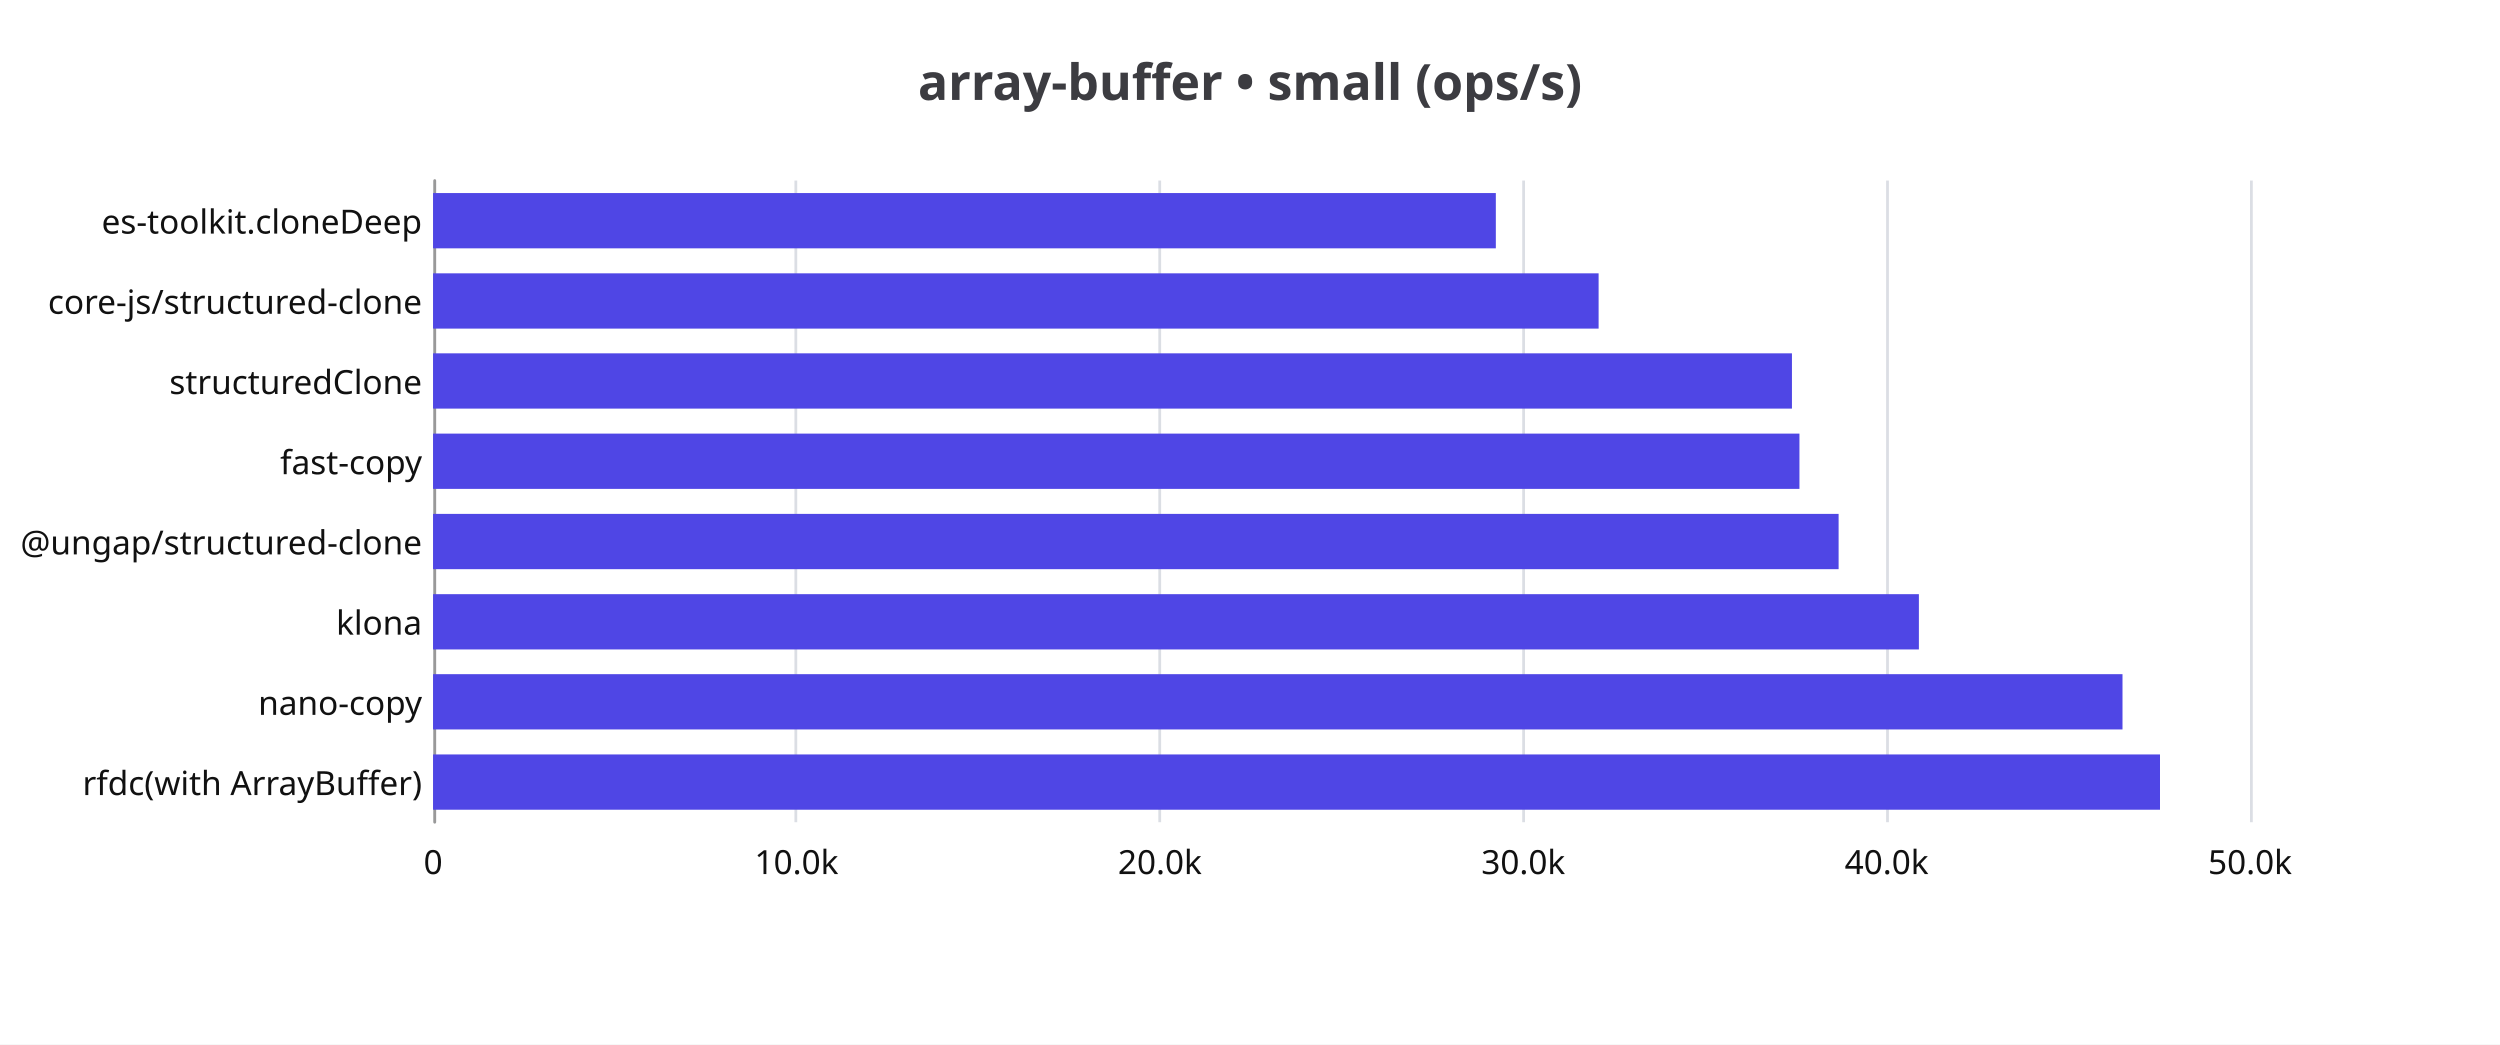
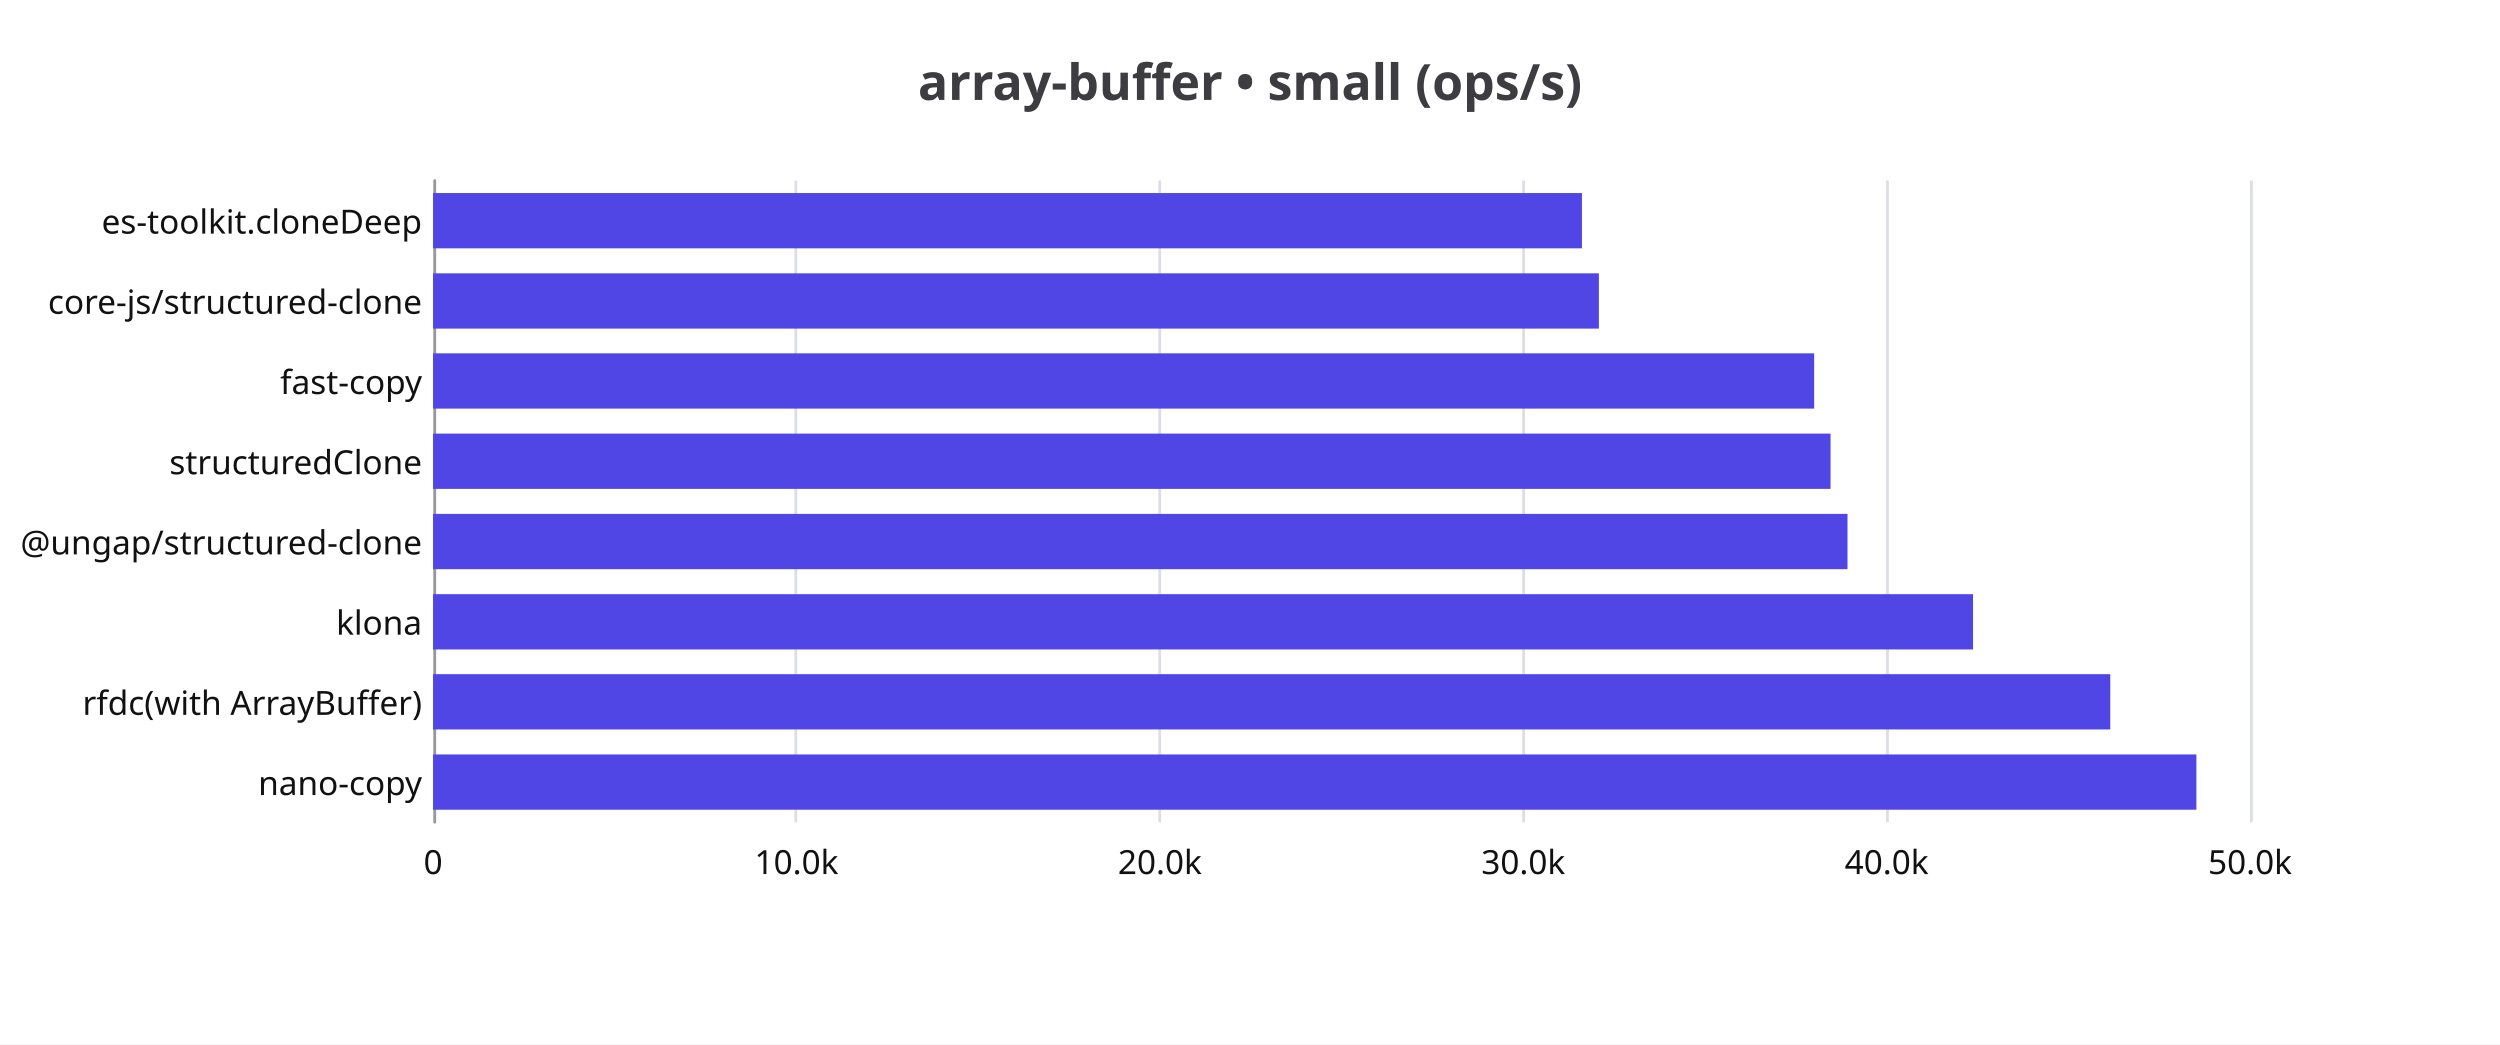
<svg xmlns="http://www.w3.org/2000/svg" width="900" height="376" version="1.1" baseProfile="full" viewBox="0 0 900 376">
  <rect width="900" height="376" x="0" y="0" fill="#ffffff" />
  <path d="M156.5 65L156.5 296" fill="none" pointer-events="visible" stroke="#dbdee4" class="zr10-cls-20" />
  <path d="M286.5 65L286.5 296" fill="none" pointer-events="visible" stroke="#dbdee4" class="zr10-cls-20" />
  <path d="M417.5 65L417.5 296" fill="none" pointer-events="visible" stroke="#dbdee4" class="zr10-cls-20" />
  <path d="M548.5 65L548.5 296" fill="none" pointer-events="visible" stroke="#dbdee4" class="zr10-cls-20" />
  <path d="M679.5 65L679.5 296" fill="none" pointer-events="visible" stroke="#dbdee4" class="zr10-cls-20" />
  <path d="M810.5 65L810.5 296" fill="none" pointer-events="visible" stroke="#dbdee4" class="zr10-cls-20" />
  <path d="M156.5 296L156.5 65" fill="none" pointer-events="visible" stroke="#999" stroke-linecap="round" class="zr10-cls-20" />
-   <text dominant-baseline="central" text-anchor="end" style="font-size:12px;font-family:Microsoft YaHei;" xml:space="preserve" transform="translate(151.92 281.5625)" fill="#111">    rfdc(with ArrayBuffer)</text>
-   <text dominant-baseline="central" text-anchor="end" style="font-size:12px;font-family:Microsoft YaHei;" xml:space="preserve" transform="translate(151.92 252.6875)" fill="#111">    nano-copy</text>
+   <text dominant-baseline="central" text-anchor="end" style="font-size:12px;font-family:Microsoft YaHei;" xml:space="preserve" transform="translate(151.92 281.5625)" fill="#111">    nano-copy</text>
+   <text dominant-baseline="central" text-anchor="end" style="font-size:12px;font-family:Microsoft YaHei;" xml:space="preserve" transform="translate(151.92 252.6875)" fill="#111">    rfdc(with ArrayBuffer)</text>
  <text dominant-baseline="central" text-anchor="end" style="font-size:12px;font-family:Microsoft YaHei;" xml:space="preserve" transform="translate(151.92 223.8125)" fill="#111">    klona</text>
  <text dominant-baseline="central" text-anchor="end" style="font-size:12px;font-family:Microsoft YaHei;" xml:space="preserve" transform="translate(151.92 194.9375)" fill="#111">    @ungap/structured-clone</text>
-   <text dominant-baseline="central" text-anchor="end" style="font-size:12px;font-family:Microsoft YaHei;" xml:space="preserve" transform="translate(151.92 166.0625)" fill="#111">    fast-copy</text>
-   <text dominant-baseline="central" text-anchor="end" style="font-size:12px;font-family:Microsoft YaHei;" xml:space="preserve" transform="translate(151.92 137.1875)" fill="#111">    structuredClone</text>
+   <text dominant-baseline="central" text-anchor="end" style="font-size:12px;font-family:Microsoft YaHei;" xml:space="preserve" transform="translate(151.92 166.0625)" fill="#111">    structuredClone</text>
+   <text dominant-baseline="central" text-anchor="end" style="font-size:12px;font-family:Microsoft YaHei;" xml:space="preserve" transform="translate(151.92 137.1875)" fill="#111">    fast-copy</text>
  <text dominant-baseline="central" text-anchor="end" style="font-size:12px;font-family:Microsoft YaHei;" xml:space="preserve" transform="translate(151.92 108.3125)" fill="#111">    core-js/structured-clone</text>
  <text dominant-baseline="central" text-anchor="end" style="font-size:12px;font-family:Microsoft YaHei;" xml:space="preserve" transform="translate(151.92 79.4375)" fill="#111">    es-toolkit.cloneDeep</text>
  <text dominant-baseline="central" text-anchor="middle" style="font-size:12px;font-family:Microsoft YaHei;" y="6" transform="translate(155.92 304)" fill="#111">0</text>
  <text dominant-baseline="central" text-anchor="middle" style="font-size:12px;font-family:Microsoft YaHei;" y="6" transform="translate(286.736 304)" fill="#111">10.0k</text>
  <text dominant-baseline="central" text-anchor="middle" style="font-size:12px;font-family:Microsoft YaHei;" y="6" transform="translate(417.552 304)" fill="#111">20.0k</text>
  <text dominant-baseline="central" text-anchor="middle" style="font-size:12px;font-family:Microsoft YaHei;" y="6" transform="translate(548.368 304)" fill="#111">30.0k</text>
  <text dominant-baseline="central" text-anchor="middle" style="font-size:12px;font-family:Microsoft YaHei;" y="6" transform="translate(679.184 304)" fill="#111">40.0k</text>
  <text dominant-baseline="central" text-anchor="middle" style="font-size:12px;font-family:Microsoft YaHei;" y="6" transform="translate(810 304)" fill="#111">50.0k</text>
-   <path d="M155.9 271.6l621.7 0l0 19.9l-621.7 0Z" fill="#4F46E5" ecmeta_series_index="0" ecmeta_data_index="0" ecmeta_ssr_type="chart" class="zr10-cls-21" />
-   <path d="M155.9 242.7l608.2 0l0 19.9l-608.2 0Z" fill="#4F46E5" ecmeta_series_index="0" ecmeta_data_index="1" ecmeta_ssr_type="chart" class="zr10-cls-21" />
-   <path d="M155.9 213.9l534.9 0l0 19.9l-534.9 0Z" fill="#4F46E5" ecmeta_series_index="0" ecmeta_data_index="2" ecmeta_ssr_type="chart" class="zr10-cls-21" />
-   <path d="M155.9 185l506 0l0 19.9l-506 0Z" fill="#4F46E5" ecmeta_series_index="0" ecmeta_data_index="3" ecmeta_ssr_type="chart" class="zr10-cls-21" />
-   <path d="M155.9 156.1l491.9 0l0 19.9l-491.9 0Z" fill="#4F46E5" ecmeta_series_index="0" ecmeta_data_index="4" ecmeta_ssr_type="chart" class="zr10-cls-21" />
-   <path d="M155.9 127.2l489.2 0l0 19.9l-489.2 0Z" fill="#4F46E5" ecmeta_series_index="0" ecmeta_data_index="5" ecmeta_ssr_type="chart" class="zr10-cls-21" />
-   <path d="M155.9 98.4l419.6 0l0 19.9l-419.6 0Z" fill="#4F46E5" ecmeta_series_index="0" ecmeta_data_index="6" ecmeta_ssr_type="chart" class="zr10-cls-21" />
-   <path d="M155.9 69.5l382.6 0l0 19.9l-382.6 0Z" fill="#4F46E5" ecmeta_series_index="0" ecmeta_data_index="7" ecmeta_ssr_type="chart" class="zr10-cls-21" />
+   <path d="M155.9 271.6l634.8 0l0 19.9l-634.8 0Z" fill="#4F46E5" ecmeta_series_index="0" ecmeta_data_index="0" ecmeta_ssr_type="chart" class="zr10-cls-21" />
+   <path d="M155.9 242.7l603.8 0l0 19.9l-603.8 0Z" fill="#4F46E5" ecmeta_series_index="0" ecmeta_data_index="1" ecmeta_ssr_type="chart" class="zr10-cls-21" />
+   <path d="M155.9 213.9l554.4 0l0 19.9l-554.4 0Z" fill="#4F46E5" ecmeta_series_index="0" ecmeta_data_index="2" ecmeta_ssr_type="chart" class="zr10-cls-21" />
+   <path d="M155.9 185l509.2 0l0 19.9l-509.2 0Z" fill="#4F46E5" ecmeta_series_index="0" ecmeta_data_index="3" ecmeta_ssr_type="chart" class="zr10-cls-21" />
+   <path d="M155.9 156.1l503.1 0l0 19.9l-503.1 0Z" fill="#4F46E5" ecmeta_series_index="0" ecmeta_data_index="4" ecmeta_ssr_type="chart" class="zr10-cls-21" />
+   <path d="M155.9 127.2l497.2 0l0 19.9l-497.2 0Z" fill="#4F46E5" ecmeta_series_index="0" ecmeta_data_index="5" ecmeta_ssr_type="chart" class="zr10-cls-21" />
+   <path d="M155.9 98.4l419.7 0l0 19.9l-419.7 0Z" fill="#4F46E5" ecmeta_series_index="0" ecmeta_data_index="6" ecmeta_ssr_type="chart" class="zr10-cls-21" />
+   <path d="M155.9 69.5l413.6 0l0 19.9l-413.6 0Z" fill="#4F46E5" ecmeta_series_index="0" ecmeta_data_index="7" ecmeta_ssr_type="chart" class="zr10-cls-21" />
  <path d="M-116.7 -5l233.4 0l0 28l-233.4 0Z" transform="translate(450 20)" fill="rgb(0,0,0)" fill-opacity="0" stroke="#3c3c41" stroke-width="0" class="zr10-cls-20" />
  <text dominant-baseline="central" text-anchor="middle" style="font-size:18px;font-family:Microsoft YaHei;font-weight:bold;" xml:space="preserve" y="9" transform="translate(450 20)" fill="#3c3c41">array-buffer • small (ops/s)</text>
  <style>
.zr10-cls-20:hover {
pointer-events:none;
}
.zr10-cls-21:hover {
cursor:pointer;
fill:rgba(86,77,251,1);
}



</style>
</svg>
